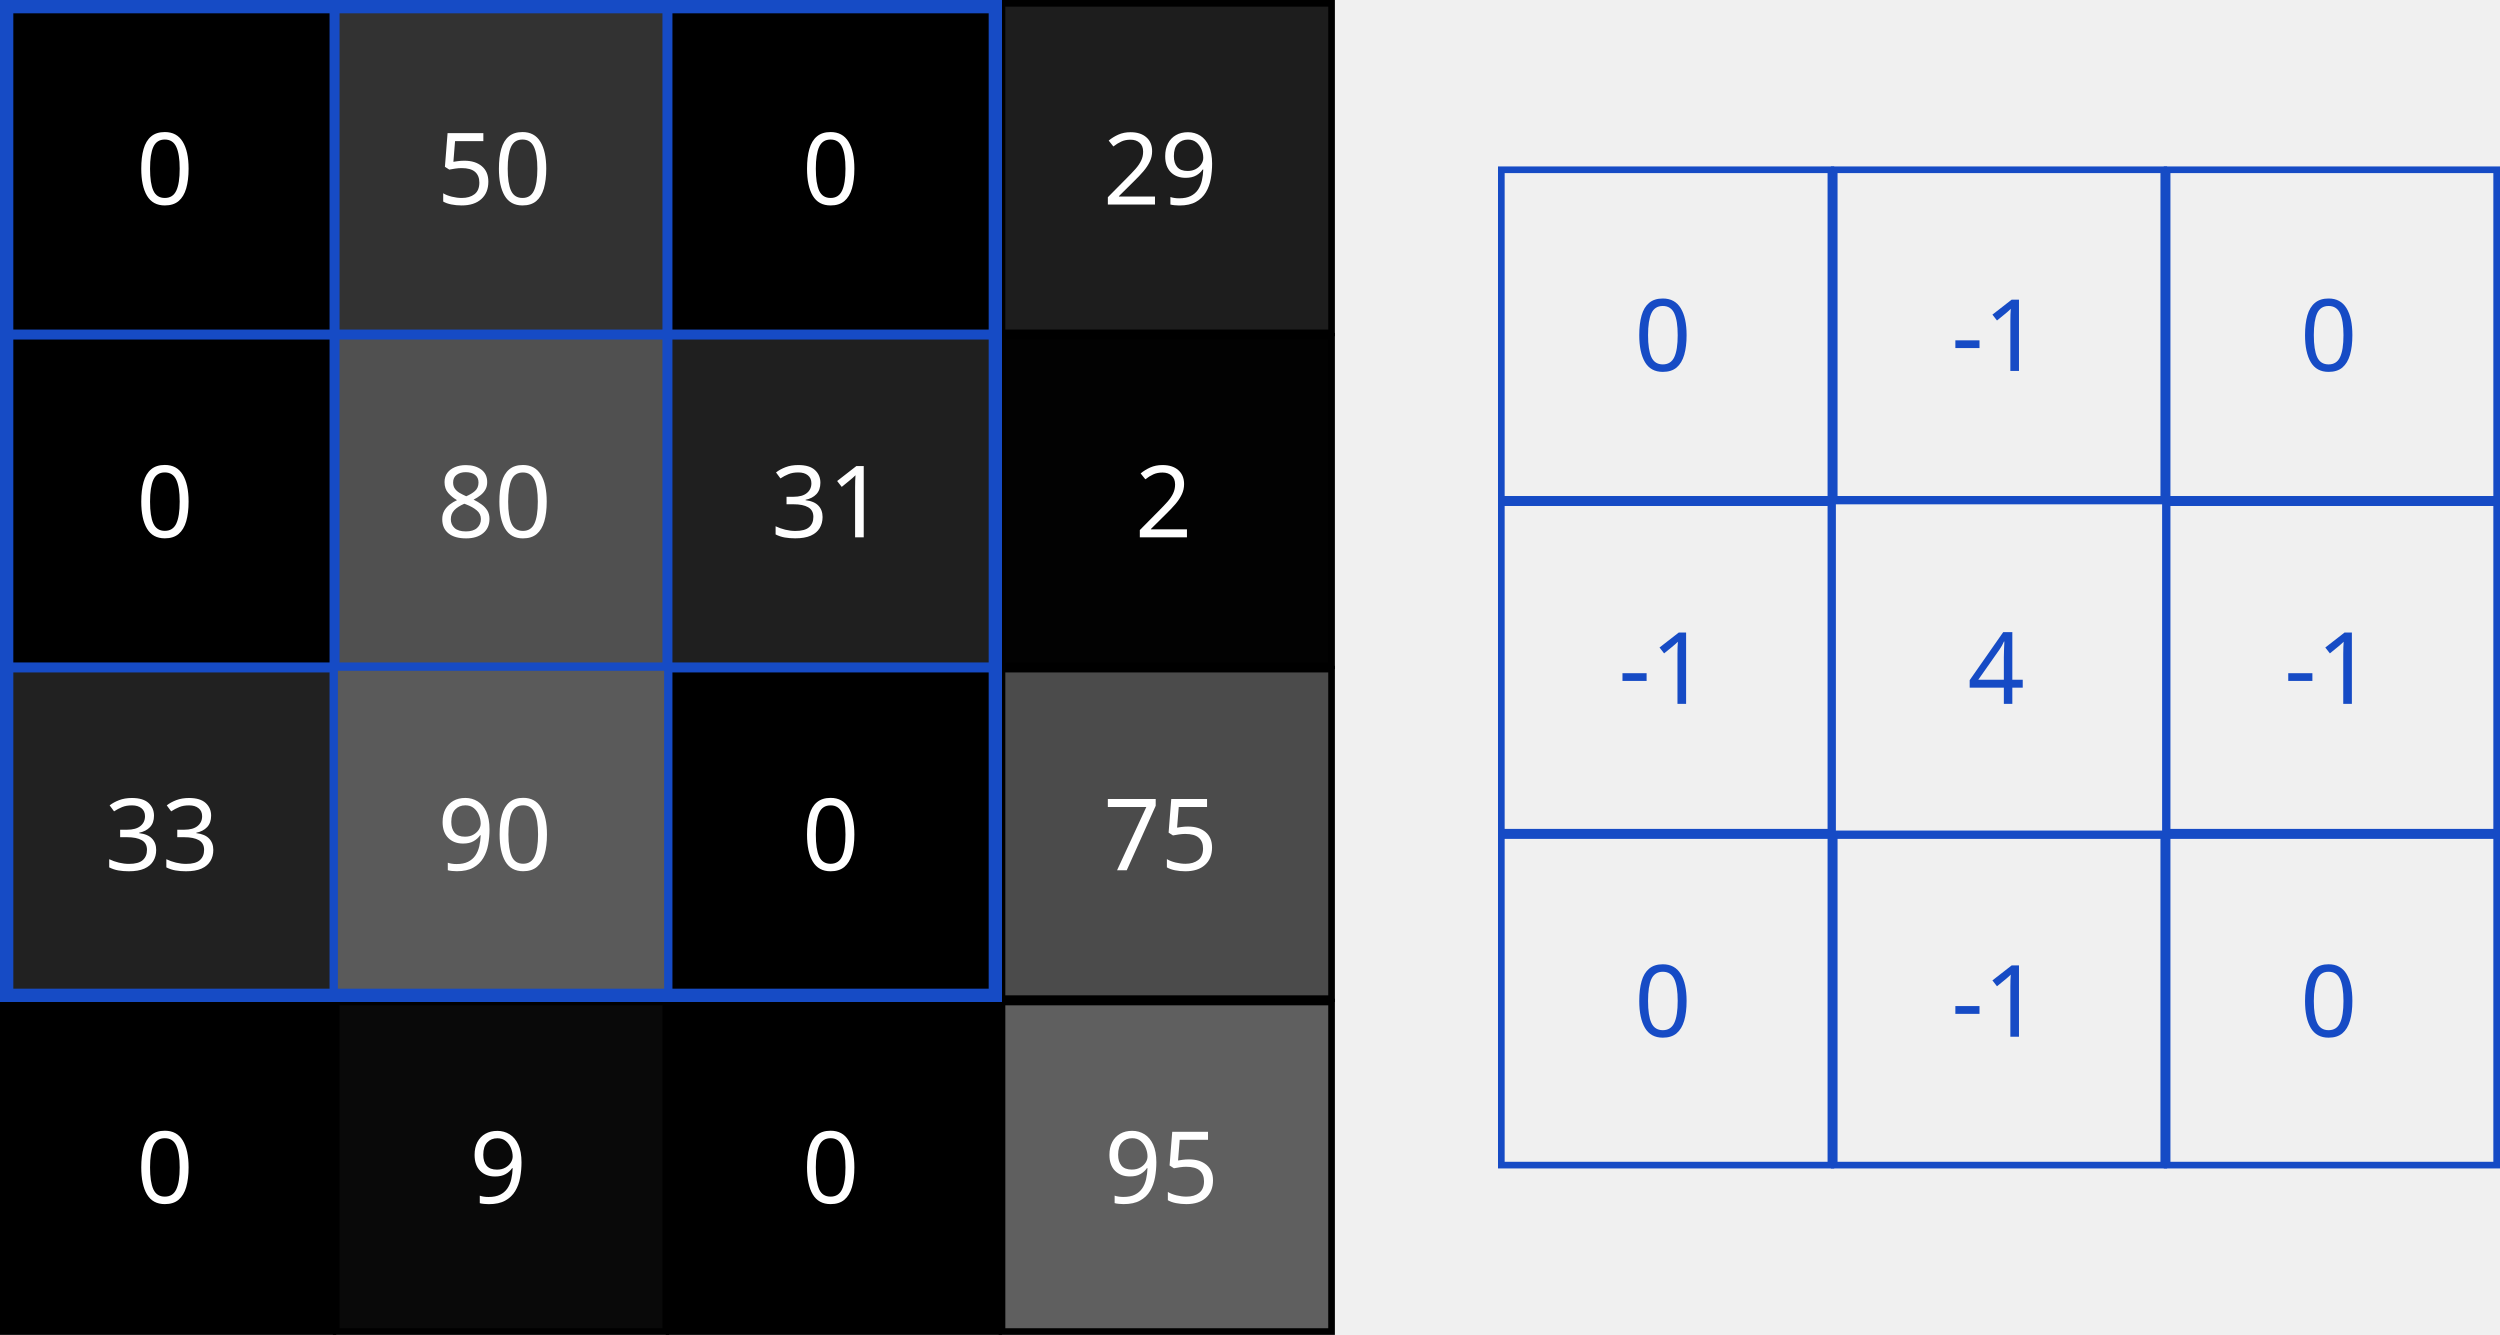
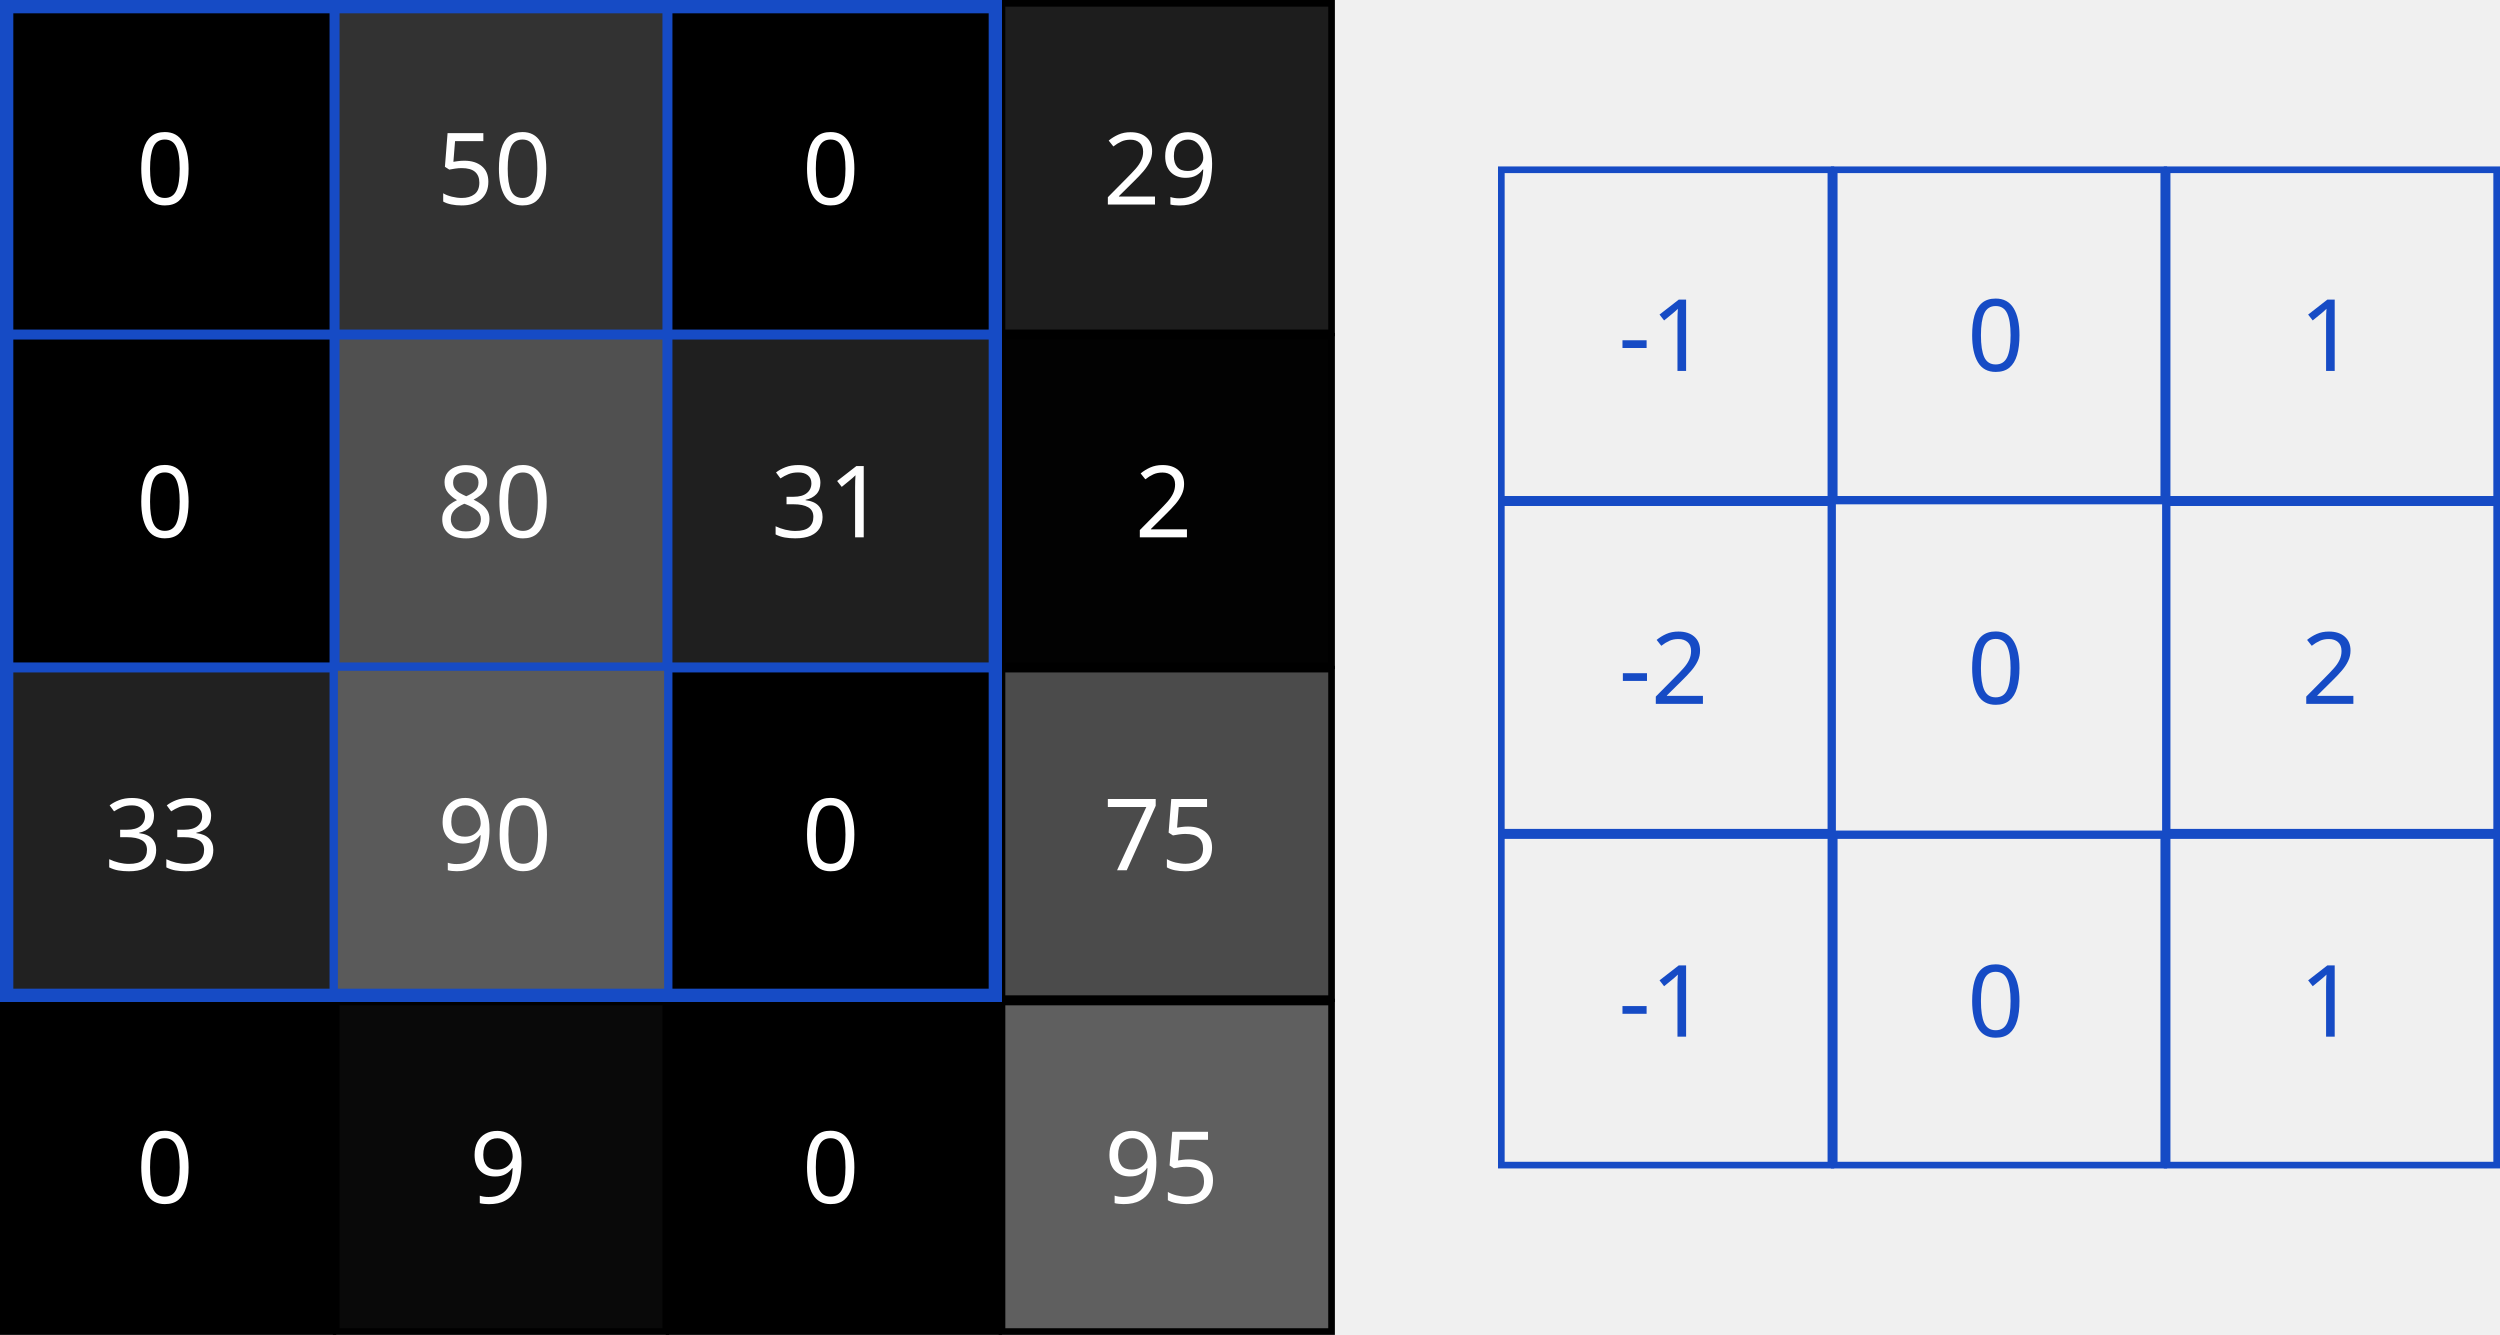
<svg xmlns="http://www.w3.org/2000/svg" width="751" height="401" viewBox="0 0 751 401" id="svg2" version="1.1">
  <defs id="defs4" />
  <g id="layer1" transform="translate(0,-651.362)">
    <rect y="952.362" x="1" height="99" width="99" id="rect4191" style="opacity:1;fill:#000000;fill-opacity:1;stroke:#000000;stroke-width:2;stroke-linejoin:miter;stroke-miterlimit:4;stroke-dasharray:none;stroke-opacity:1" />
    <text id="text4193" y="1012.783" x="40.964" style="font-style:normal;font-weight:normal;font-size:20px;line-height:125%;font-family:sans-serif;letter-spacing:0px;word-spacing:0px;fill:#ffffff;fill-opacity:1;stroke:none;stroke-width:1px;stroke-linecap:butt;stroke-linejoin:miter;stroke-opacity:1" xml:space="preserve">
      <tspan style="font-size:30px;fill:#ffffff;fill-opacity:1" y="1012.783" x="40.964" id="tspan4195">0</tspan>
    </text>
    <rect style="opacity:1;fill:#090909;fill-opacity:1;stroke:#000000;stroke-width:2;stroke-linejoin:miter;stroke-miterlimit:4;stroke-dasharray:none;stroke-opacity:1" id="rect4198" width="99" height="99" x="101" y="952.362" />
    <text xml:space="preserve" style="font-style:normal;font-weight:normal;font-size:20px;line-height:125%;font-family:sans-serif;letter-spacing:0px;word-spacing:0px;fill:#ffffff;fill-opacity:1;stroke:none;stroke-width:1px;stroke-linecap:butt;stroke-linejoin:miter;stroke-opacity:1" x="141.066" y="1012.797" id="text4200">
      <tspan id="tspan4202" x="141.066" y="1012.797" style="font-size:30px;fill:#ffffff;fill-opacity:1">9</tspan>
    </text>
    <rect y="952.362" x="201" height="99" width="99" id="rect4204" style="opacity:1;fill:#000000;fill-opacity:1;stroke:#000000;stroke-width:2;stroke-linejoin:miter;stroke-miterlimit:4;stroke-dasharray:none;stroke-opacity:1" />
    <text id="text4206" y="1012.783" x="240.964" style="font-style:normal;font-weight:normal;font-size:20px;line-height:125%;font-family:sans-serif;letter-spacing:0px;word-spacing:0px;fill:#ffffff;fill-opacity:1;stroke:none;stroke-width:1px;stroke-linecap:butt;stroke-linejoin:miter;stroke-opacity:1" xml:space="preserve">
      <tspan style="font-size:30px;fill:#ffffff;fill-opacity:1" y="1012.783" x="240.964" id="tspan4208">0</tspan>
    </text>
    <rect style="opacity:1;fill:#000000;fill-opacity:1;stroke:#164bc5;stroke-width:2;stroke-linejoin:miter;stroke-miterlimit:4;stroke-dasharray:none;stroke-opacity:1" id="rect4210" width="99" height="99" x="201" y="852.362" />
    <text xml:space="preserve" style="font-style:normal;font-weight:normal;font-size:20px;line-height:125%;font-family:sans-serif;letter-spacing:0px;word-spacing:0px;fill:#ffffff;fill-opacity:1;stroke:none;stroke-width:1px;stroke-linecap:butt;stroke-linejoin:miter;stroke-opacity:1" x="240.964" y="912.797" id="text4212">
      <tspan id="tspan4214" x="240.964" y="912.797" style="font-size:30px;fill:#ffffff;fill-opacity:1">0</tspan>
    </text>
    <rect y="752.362" x="201" height="99" width="99" id="rect4216" style="opacity:1;fill:#1f1f1f;fill-opacity:1;stroke:#164bc5;stroke-width:2;stroke-linejoin:miter;stroke-miterlimit:4;stroke-dasharray:none;stroke-opacity:1" />
    <text id="text4218" y="812.782" x="231.647" style="font-style:normal;font-weight:normal;font-size:20px;line-height:125%;font-family:sans-serif;letter-spacing:0px;word-spacing:0px;fill:#ffffff;fill-opacity:1;stroke:none;stroke-width:1px;stroke-linecap:butt;stroke-linejoin:miter;stroke-opacity:1" xml:space="preserve">
      <tspan style="font-size:30px;fill:#ffffff;fill-opacity:1" y="812.782" x="231.647" id="tspan4220">31</tspan>
    </text>
    <rect style="opacity:1;fill:#505050;fill-opacity:1;stroke:#164bc5;stroke-width:2;stroke-linejoin:miter;stroke-miterlimit:4;stroke-dasharray:none;stroke-opacity:1" id="rect4222" width="99" height="99" x="101" y="752.362" />
    <text xml:space="preserve" style="font-style:normal;font-weight:normal;font-size:20px;line-height:125%;font-family:sans-serif;letter-spacing:0px;word-spacing:0px;fill:#ffffff;fill-opacity:1;stroke:none;stroke-width:1px;stroke-linecap:butt;stroke-linejoin:miter;stroke-opacity:1" x="131.384" y="812.797" id="text4224">
      <tspan id="tspan4226" x="131.384" y="812.797" style="font-size:30px;fill:#ffffff;fill-opacity:1">80</tspan>
    </text>
    <rect y="852.362" x="101" height="99" width="99" id="rect4228" style="opacity:1;fill:#5a5a5a;fill-opacity:1;stroke:#164bc5;stroke-width:1;stroke-linejoin:miter;stroke-miterlimit:4;stroke-dasharray:none;stroke-opacity:1" />
    <text id="text4230" y="912.782" x="131.457" style="font-style:normal;font-weight:normal;font-size:20px;line-height:125%;font-family:sans-serif;letter-spacing:0px;word-spacing:0px;fill:#ffffff;fill-opacity:1;stroke:none;stroke-width:1px;stroke-linecap:butt;stroke-linejoin:miter;stroke-opacity:1" xml:space="preserve">
      <tspan style="font-size:30px;fill:#ffffff;fill-opacity:1" y="912.782" x="131.457" id="tspan4232">90</tspan>
    </text>
    <rect style="opacity:1;fill:#212121;fill-opacity:1;stroke:#164bc5;stroke-width:2;stroke-linejoin:miter;stroke-miterlimit:4;stroke-dasharray:none;stroke-opacity:1" id="rect4234" width="99" height="99" x="1" y="852.362" />
    <text xml:space="preserve" style="font-style:normal;font-weight:normal;font-size:20px;line-height:125%;font-family:sans-serif;letter-spacing:0px;word-spacing:0px;fill:#ffffff;fill-opacity:1;stroke:none;stroke-width:1px;stroke-linecap:butt;stroke-linejoin:miter;stroke-opacity:1" x="31.464" y="912.797" id="text4236">
      <tspan id="tspan4238" x="31.464" y="912.797" style="font-size:30px;fill:#ffffff;fill-opacity:1">33</tspan>
    </text>
    <rect y="752.362" x="1" height="99" width="99" id="rect4240" style="opacity:1;fill:#000000;fill-opacity:1;stroke:#164bc5;stroke-width:2;stroke-linejoin:miter;stroke-miterlimit:4;stroke-dasharray:none;stroke-opacity:1" />
    <text id="text4242" y="812.782" x="40.964" style="font-style:normal;font-weight:normal;font-size:20px;line-height:125%;font-family:sans-serif;letter-spacing:0px;word-spacing:0px;fill:#ffffff;fill-opacity:1;stroke:none;stroke-width:1px;stroke-linecap:butt;stroke-linejoin:miter;stroke-opacity:1" xml:space="preserve">
      <tspan style="font-size:30px;fill:#ffffff;fill-opacity:1" y="812.782" x="40.964" id="tspan4244">0</tspan>
    </text>
    <rect style="opacity:1;fill:#5f5f5f;fill-opacity:1;stroke:#000000;stroke-width:2;stroke-linejoin:miter;stroke-miterlimit:4;stroke-dasharray:none;stroke-opacity:1" id="rect4275" width="99" height="99" x="301" y="952.362" />
    <text xml:space="preserve" style="font-style:normal;font-weight:normal;font-size:20px;line-height:125%;font-family:sans-serif;letter-spacing:0px;word-spacing:0px;fill:#ffffff;fill-opacity:1;stroke:none;stroke-width:1px;stroke-linecap:butt;stroke-linejoin:miter;stroke-opacity:1" x="331.772" y="1012.783" id="text4277">
      <tspan id="tspan4279" x="331.772" y="1012.783" style="font-size:30px;fill:#ffffff;fill-opacity:1">95</tspan>
    </text>
    <rect y="852.362" x="301" height="99" width="99" id="rect4281" style="opacity:1;fill:#4b4b4b;fill-opacity:1;stroke:#000000;stroke-width:2;stroke-linejoin:miter;stroke-miterlimit:4;stroke-dasharray:none;stroke-opacity:1" />
    <text id="text4283" y="912.797" x="331.486" style="font-style:normal;font-weight:normal;font-size:20px;line-height:125%;font-family:sans-serif;letter-spacing:0px;word-spacing:0px;fill:#ffffff;fill-opacity:1;stroke:none;stroke-width:1px;stroke-linecap:butt;stroke-linejoin:miter;stroke-opacity:1" xml:space="preserve">
      <tspan style="font-size:30px;fill:#ffffff;fill-opacity:1" y="912.797" x="331.486" id="tspan4285">75</tspan>
    </text>
    <rect style="opacity:1;fill:#020202;fill-opacity:1;stroke:#000000;stroke-width:2;stroke-linejoin:miter;stroke-miterlimit:4;stroke-dasharray:none;stroke-opacity:1" id="rect4287" width="99" height="99" x="301" y="752.362" />
    <text xml:space="preserve" style="font-style:normal;font-weight:normal;font-size:20px;line-height:125%;font-family:sans-serif;letter-spacing:0px;word-spacing:0px;fill:#ffffff;fill-opacity:1;stroke:none;stroke-width:1px;stroke-linecap:butt;stroke-linejoin:miter;stroke-opacity:1" x="340.964" y="812.782" id="text4289">
      <tspan id="tspan4291" x="340.964" y="812.782" style="font-size:30px;fill:#ffffff;fill-opacity:1">2</tspan>
    </text>
    <rect style="opacity:1;fill:#000000;fill-opacity:1;stroke:#164bc5;stroke-width:2;stroke-linejoin:miter;stroke-miterlimit:4;stroke-dasharray:none;stroke-opacity:1" id="rect4293" width="99" height="99" x="1" y="652.362" />
    <text xml:space="preserve" style="font-style:normal;font-weight:normal;font-size:20px;line-height:125%;font-family:sans-serif;letter-spacing:0px;word-spacing:0px;fill:#ffffff;fill-opacity:1;stroke:none;stroke-width:1px;stroke-linecap:butt;stroke-linejoin:miter;stroke-opacity:1" x="40.964" y="712.782" id="text4295">
      <tspan id="tspan4297" x="40.964" y="712.782" style="font-size:30px;fill:#ffffff;fill-opacity:1">0</tspan>
    </text>
    <rect y="652.362" x="101" height="99" width="99" id="rect4299" style="opacity:1;fill:#323232;fill-opacity:1;stroke:#164bc5;stroke-width:2;stroke-linejoin:miter;stroke-miterlimit:4;stroke-dasharray:none;stroke-opacity:1" />
    <text id="text4301" y="712.782" x="131.245" style="font-style:normal;font-weight:normal;font-size:20px;line-height:125%;font-family:sans-serif;letter-spacing:0px;word-spacing:0px;fill:#ffffff;fill-opacity:1;stroke:none;stroke-width:1px;stroke-linecap:butt;stroke-linejoin:miter;stroke-opacity:1" xml:space="preserve">
      <tspan style="font-size:30px;fill:#ffffff;fill-opacity:1" y="712.782" x="131.245" id="tspan4303">50</tspan>
    </text>
    <rect style="opacity:1;fill:#000000;fill-opacity:1;stroke:#164bc5;stroke-width:2;stroke-linejoin:miter;stroke-miterlimit:4;stroke-dasharray:none;stroke-opacity:1" id="rect4305" width="99" height="99" x="201" y="652.362" />
    <text xml:space="preserve" style="font-style:normal;font-weight:normal;font-size:20px;line-height:125%;font-family:sans-serif;letter-spacing:0px;word-spacing:0px;fill:#ffffff;fill-opacity:1;stroke:none;stroke-width:1px;stroke-linecap:butt;stroke-linejoin:miter;stroke-opacity:1" x="240.964" y="712.782" id="text4307">
      <tspan id="tspan4309" x="240.964" y="712.782" style="font-size:30px;fill:#ffffff;fill-opacity:1">0</tspan>
    </text>
    <rect y="652.362" x="301" height="99" width="99" id="rect4311" style="opacity:1;fill:#1d1d1d;fill-opacity:1;stroke:#000000;stroke-width:2;stroke-linejoin:miter;stroke-miterlimit:4;stroke-dasharray:none;stroke-opacity:1" />
    <text id="text4313" y="712.797" x="331.362" style="font-style:normal;font-weight:normal;font-size:20px;line-height:125%;font-family:sans-serif;letter-spacing:0px;word-spacing:0px;fill:#ffffff;fill-opacity:1;stroke:none;stroke-width:1px;stroke-linecap:butt;stroke-linejoin:miter;stroke-opacity:1" xml:space="preserve">
      <tspan style="font-size:30px;fill:#ffffff;fill-opacity:1" y="712.797" x="331.362" id="tspan4315">29</tspan>
    </text>
    <rect style="opacity:1;fill:none;fill-opacity:1;stroke:#164bc5;stroke-width:4;stroke-linejoin:miter;stroke-miterlimit:4;stroke-dasharray:none;stroke-opacity:1" id="rect4257" width="297" height="297" x="2" y="653.362" />
+     <path style="fill:none;fill-rule:evenodd;stroke:#164bc5;stroke-width:2;stroke-linecap:butt;stroke-linejoin:miter;stroke-opacity:0;stroke-miterlimit:4;stroke-dasharray:12, 4;stroke-dashoffset:0" d="m 299,653.362 450,49" id="path4209" />
    <rect style="opacity:1;fill:none;fill-opacity:1;stroke:#164bc5;stroke-width:2;stroke-linejoin:miter;stroke-miterlimit:4;stroke-dasharray:none;stroke-opacity:1" id="rect4136" width="99" height="99" x="451" y="902.362" />
-     <text xml:space="preserve" style="font-style:normal;font-weight:normal;font-size:20px;line-height:125%;font-family:sans-serif;letter-spacing:0px;word-spacing:0px;fill:#164bc5;fill-opacity:1;stroke:none;stroke-width:1px;stroke-linecap:butt;stroke-linejoin:miter;stroke-opacity:1;" x="490.964" y="962.782" id="text4138">
-       <tspan id="tspan4140" x="490.964" y="962.782" style="font-size:30px;fill:#164bc5;fill-opacity:1;">0</tspan>
+     <text xml:space="preserve" style="font-style:normal;font-weight:normal;font-size:20px;line-height:125%;font-family:sans-serif;letter-spacing:0px;word-spacing:0px;fill:#164bc5;fill-opacity:1;stroke:none;stroke-width:1px;stroke-linecap:butt;stroke-linejoin:miter;stroke-opacity:1;" x="486.189" y="962.782" id="text4138">
+       <tspan id="tspan4140" x="486.189" y="962.782" style="font-size:30px;fill:#164bc5;fill-opacity:1;">-1</tspan>
    </text>
    <rect y="902.362" x="551" height="99" width="99" id="rect4149" style="opacity:1;fill:none;fill-opacity:1;stroke:#164bc5;stroke-width:2;stroke-linejoin:miter;stroke-miterlimit:4;stroke-dasharray:none;stroke-opacity:1" />
-     <text id="text4151" y="962.797" x="586.189" style="font-style:normal;font-weight:normal;font-size:20px;line-height:125%;font-family:sans-serif;letter-spacing:0px;word-spacing:0px;fill:#164bc5;fill-opacity:1;stroke:none;stroke-width:1px;stroke-linecap:butt;stroke-linejoin:miter;stroke-opacity:1;" xml:space="preserve">
-       <tspan style="font-size:30px;fill:#164bc5;fill-opacity:1;" y="962.797" x="586.189" id="tspan4153">-1</tspan>
+     <text id="text4151" y="962.797" x="590.964" style="font-style:normal;font-weight:normal;font-size:20px;line-height:125%;font-family:sans-serif;letter-spacing:0px;word-spacing:0px;fill:#164bc5;fill-opacity:1;stroke:none;stroke-width:1px;stroke-linecap:butt;stroke-linejoin:miter;stroke-opacity:1;" xml:space="preserve">
+       <tspan style="font-size:30px;fill:#164bc5;fill-opacity:1;" y="962.797" x="590.964" id="tspan4153">0</tspan>
    </text>
    <rect style="opacity:1;fill:none;fill-opacity:1;stroke:#164bc5;stroke-width:2;stroke-linejoin:miter;stroke-miterlimit:4;stroke-dasharray:none;stroke-opacity:1" id="rect4157" width="99" height="99" x="651" y="902.362" />
-     <text xml:space="preserve" style="font-style:normal;font-weight:normal;font-size:20px;line-height:125%;font-family:sans-serif;letter-spacing:0px;word-spacing:0px;fill:#164bc5;fill-opacity:1;stroke:none;stroke-width:1px;stroke-linecap:butt;stroke-linejoin:miter;stroke-opacity:1;" x="690.964" y="962.782" id="text4159">
-       <tspan id="tspan4161" x="690.964" y="962.782" style="font-size:30px;fill:#164bc5;fill-opacity:1;">0</tspan>
+     <text xml:space="preserve" style="font-style:normal;font-weight:normal;font-size:20px;line-height:125%;font-family:sans-serif;letter-spacing:0px;word-spacing:0px;fill:#164bc5;fill-opacity:1;stroke:none;stroke-width:1px;stroke-linecap:butt;stroke-linejoin:miter;stroke-opacity:1;" x="690.693" y="962.782" id="text4159">
+       <tspan id="tspan4161" x="690.693" y="962.782" style="font-size:30px;fill:#164bc5;fill-opacity:1;">1</tspan>
    </text>
    <rect y="802.362" x="651" height="99" width="99" id="rect4165" style="opacity:1;fill:none;fill-opacity:1;stroke:#164bc5;stroke-width:2;stroke-linejoin:miter;stroke-miterlimit:4;stroke-dasharray:none;stroke-opacity:1" />
-     <text id="text4167" y="862.797" x="686.189" style="font-style:normal;font-weight:normal;font-size:20px;line-height:125%;font-family:sans-serif;letter-spacing:0px;word-spacing:0px;fill:#164bc5;fill-opacity:1;stroke:none;stroke-width:1px;stroke-linecap:butt;stroke-linejoin:miter;stroke-opacity:1;" xml:space="preserve">
-       <tspan style="font-size:30px;fill:#164bc5;fill-opacity:1;" y="862.797" x="686.189" id="tspan4169">-1</tspan>
+     <text id="text4167" y="862.797" x="691.359" style="font-style:normal;font-weight:normal;font-size:20px;line-height:125%;font-family:sans-serif;letter-spacing:0px;word-spacing:0px;fill:#164bc5;fill-opacity:1;stroke:none;stroke-width:1px;stroke-linecap:butt;stroke-linejoin:miter;stroke-opacity:1;" xml:space="preserve">
+       <tspan style="font-size:30px;fill:#164bc5;fill-opacity:1;" y="862.797" x="691.359" id="tspan4169">2</tspan>
    </text>
    <rect style="opacity:1;fill:none;fill-opacity:1;stroke:#164bc5;stroke-width:2;stroke-linejoin:miter;stroke-miterlimit:4;stroke-dasharray:none;stroke-opacity:1" id="rect4173" width="99" height="99" x="651" y="702.362" />
-     <text xml:space="preserve" style="font-style:normal;font-weight:normal;font-size:20px;line-height:125%;font-family:sans-serif;letter-spacing:0px;word-spacing:0px;fill:#164bc5;fill-opacity:1;stroke:none;stroke-width:1px;stroke-linecap:butt;stroke-linejoin:miter;stroke-opacity:1;" x="690.964" y="762.782" id="text4175">
-       <tspan id="tspan4177" x="690.964" y="762.782" style="font-size:30px;fill:#164bc5;fill-opacity:1;">0</tspan>
+     <text xml:space="preserve" style="font-style:normal;font-weight:normal;font-size:20px;line-height:125%;font-family:sans-serif;letter-spacing:0px;word-spacing:0px;fill:#164bc5;fill-opacity:1;stroke:none;stroke-width:1px;stroke-linecap:butt;stroke-linejoin:miter;stroke-opacity:1;" x="690.693" y="762.782" id="text4175">
+       <tspan id="tspan4177" x="690.693" y="762.782" style="font-size:30px;fill:#164bc5;fill-opacity:1;">1</tspan>
    </text>
    <rect y="702.362" x="551" height="99" width="99" id="rect4181" style="opacity:1;fill:none;fill-opacity:1;stroke:#164bc5;stroke-width:2;stroke-linejoin:miter;stroke-miterlimit:4;stroke-dasharray:none;stroke-opacity:1" />
-     <text id="text4183" y="762.797" x="586.189" style="font-style:normal;font-weight:normal;font-size:20px;line-height:125%;font-family:sans-serif;letter-spacing:0px;word-spacing:0px;fill:#164bc5;fill-opacity:1;stroke:none;stroke-width:1px;stroke-linecap:butt;stroke-linejoin:miter;stroke-opacity:1;" xml:space="preserve">
-       <tspan style="font-size:30px;fill:#164bc5;fill-opacity:1;" y="762.797" x="586.189" id="tspan4185">-1</tspan>
+     <text id="text4183" y="762.797" x="590.964" style="font-style:normal;font-weight:normal;font-size:20px;line-height:125%;font-family:sans-serif;letter-spacing:0px;word-spacing:0px;fill:#164bc5;fill-opacity:1;stroke:none;stroke-width:1px;stroke-linecap:butt;stroke-linejoin:miter;stroke-opacity:1;" xml:space="preserve">
+       <tspan style="font-size:30px;fill:#164bc5;fill-opacity:1;" y="762.797" x="590.964" id="tspan4185">0</tspan>
    </text>
    <rect style="opacity:1;fill:none;fill-opacity:1;stroke:#164bc5;stroke-width:1;stroke-linejoin:miter;stroke-miterlimit:4;stroke-dasharray:none;stroke-opacity:1" id="rect4197" width="99" height="99" x="551" y="802.362" />
-     <text xml:space="preserve" style="font-style:normal;font-weight:normal;font-size:20px;line-height:125%;font-family:sans-serif;letter-spacing:0px;word-spacing:0px;fill:#164bc5;fill-opacity:1;stroke:none;stroke-width:1px;stroke-linecap:butt;stroke-linejoin:miter;stroke-opacity:1;" x="591.066" y="862.797" id="text4199">
-       <tspan id="tspan4201" x="591.066" y="862.797" style="font-size:30px;fill:#164bc5;fill-opacity:1;">4</tspan>
+     <text xml:space="preserve" style="font-style:normal;font-weight:normal;font-size:20px;line-height:125%;font-family:sans-serif;letter-spacing:0px;word-spacing:0px;fill:#164bc5;fill-opacity:1;stroke:none;stroke-width:1px;stroke-linecap:butt;stroke-linejoin:miter;stroke-opacity:1;" x="590.964" y="862.797" id="text4199">
+       <tspan id="tspan4201" x="590.964" y="862.797" style="font-size:30px;fill:#164bc5;fill-opacity:1;">0</tspan>
    </text>
    <rect y="802.362" x="451" height="99" width="99" id="rect4205" style="opacity:1;fill:none;fill-opacity:1;stroke:#164bc5;stroke-width:2;stroke-linejoin:miter;stroke-miterlimit:4;stroke-dasharray:none;stroke-opacity:1" />
-     <text id="text4207" y="862.797" x="486.189" style="font-style:normal;font-weight:normal;font-size:20px;line-height:125%;font-family:sans-serif;letter-spacing:0px;word-spacing:0px;fill:#164bc5;fill-opacity:1;stroke:none;stroke-width:1px;stroke-linecap:butt;stroke-linejoin:miter;stroke-opacity:1;" xml:space="preserve">
-       <tspan style="font-size:30px;fill:#164bc5;fill-opacity:1;" y="862.797" x="486.189" id="tspan4209">-1</tspan>
+     <text id="text4207" y="862.797" x="486.306" style="font-style:normal;font-weight:normal;font-size:20px;line-height:125%;font-family:sans-serif;letter-spacing:0px;word-spacing:0px;fill:#164bc5;fill-opacity:1;stroke:none;stroke-width:1px;stroke-linecap:butt;stroke-linejoin:miter;stroke-opacity:1;" xml:space="preserve">
+       <tspan style="font-size:30px;fill:#164bc5;fill-opacity:1;" y="862.797" x="486.306" id="tspan4209">-2</tspan>
    </text>
    <rect style="opacity:1;fill:none;fill-opacity:1;stroke:#164bc5;stroke-width:2;stroke-linejoin:miter;stroke-miterlimit:4;stroke-dasharray:none;stroke-opacity:1" id="rect4213" width="99" height="99" x="451" y="702.362" />
-     <text xml:space="preserve" style="font-style:normal;font-weight:normal;font-size:20px;line-height:125%;font-family:sans-serif;letter-spacing:0px;word-spacing:0px;fill:#164bc5;fill-opacity:1;stroke:none;stroke-width:1px;stroke-linecap:butt;stroke-linejoin:miter;stroke-opacity:1;" x="490.964" y="762.782" id="text4215">
-       <tspan id="tspan4217" x="490.964" y="762.782" style="font-size:30px;fill:#164bc5;fill-opacity:1;">0</tspan>
+     <text xml:space="preserve" style="font-style:normal;font-weight:normal;font-size:20px;line-height:125%;font-family:sans-serif;letter-spacing:0px;word-spacing:0px;fill:#164bc5;fill-opacity:1;stroke:none;stroke-width:1px;stroke-linecap:butt;stroke-linejoin:miter;stroke-opacity:1;" x="486.189" y="762.782" id="text4215">
+       <tspan id="tspan4217" x="486.189" y="762.782" style="font-size:30px;fill:#164bc5;fill-opacity:1;">-1</tspan>
    </text>
-     <path style="fill:none;fill-rule:evenodd;stroke:#164bc5;stroke-width:2;stroke-linecap:butt;stroke-linejoin:miter;stroke-opacity:0;stroke-miterlimit:4;stroke-dasharray:12, 4;stroke-dashoffset:0" d="m 299,653.362 450,49" id="path4209" />
  </g>
</svg>
